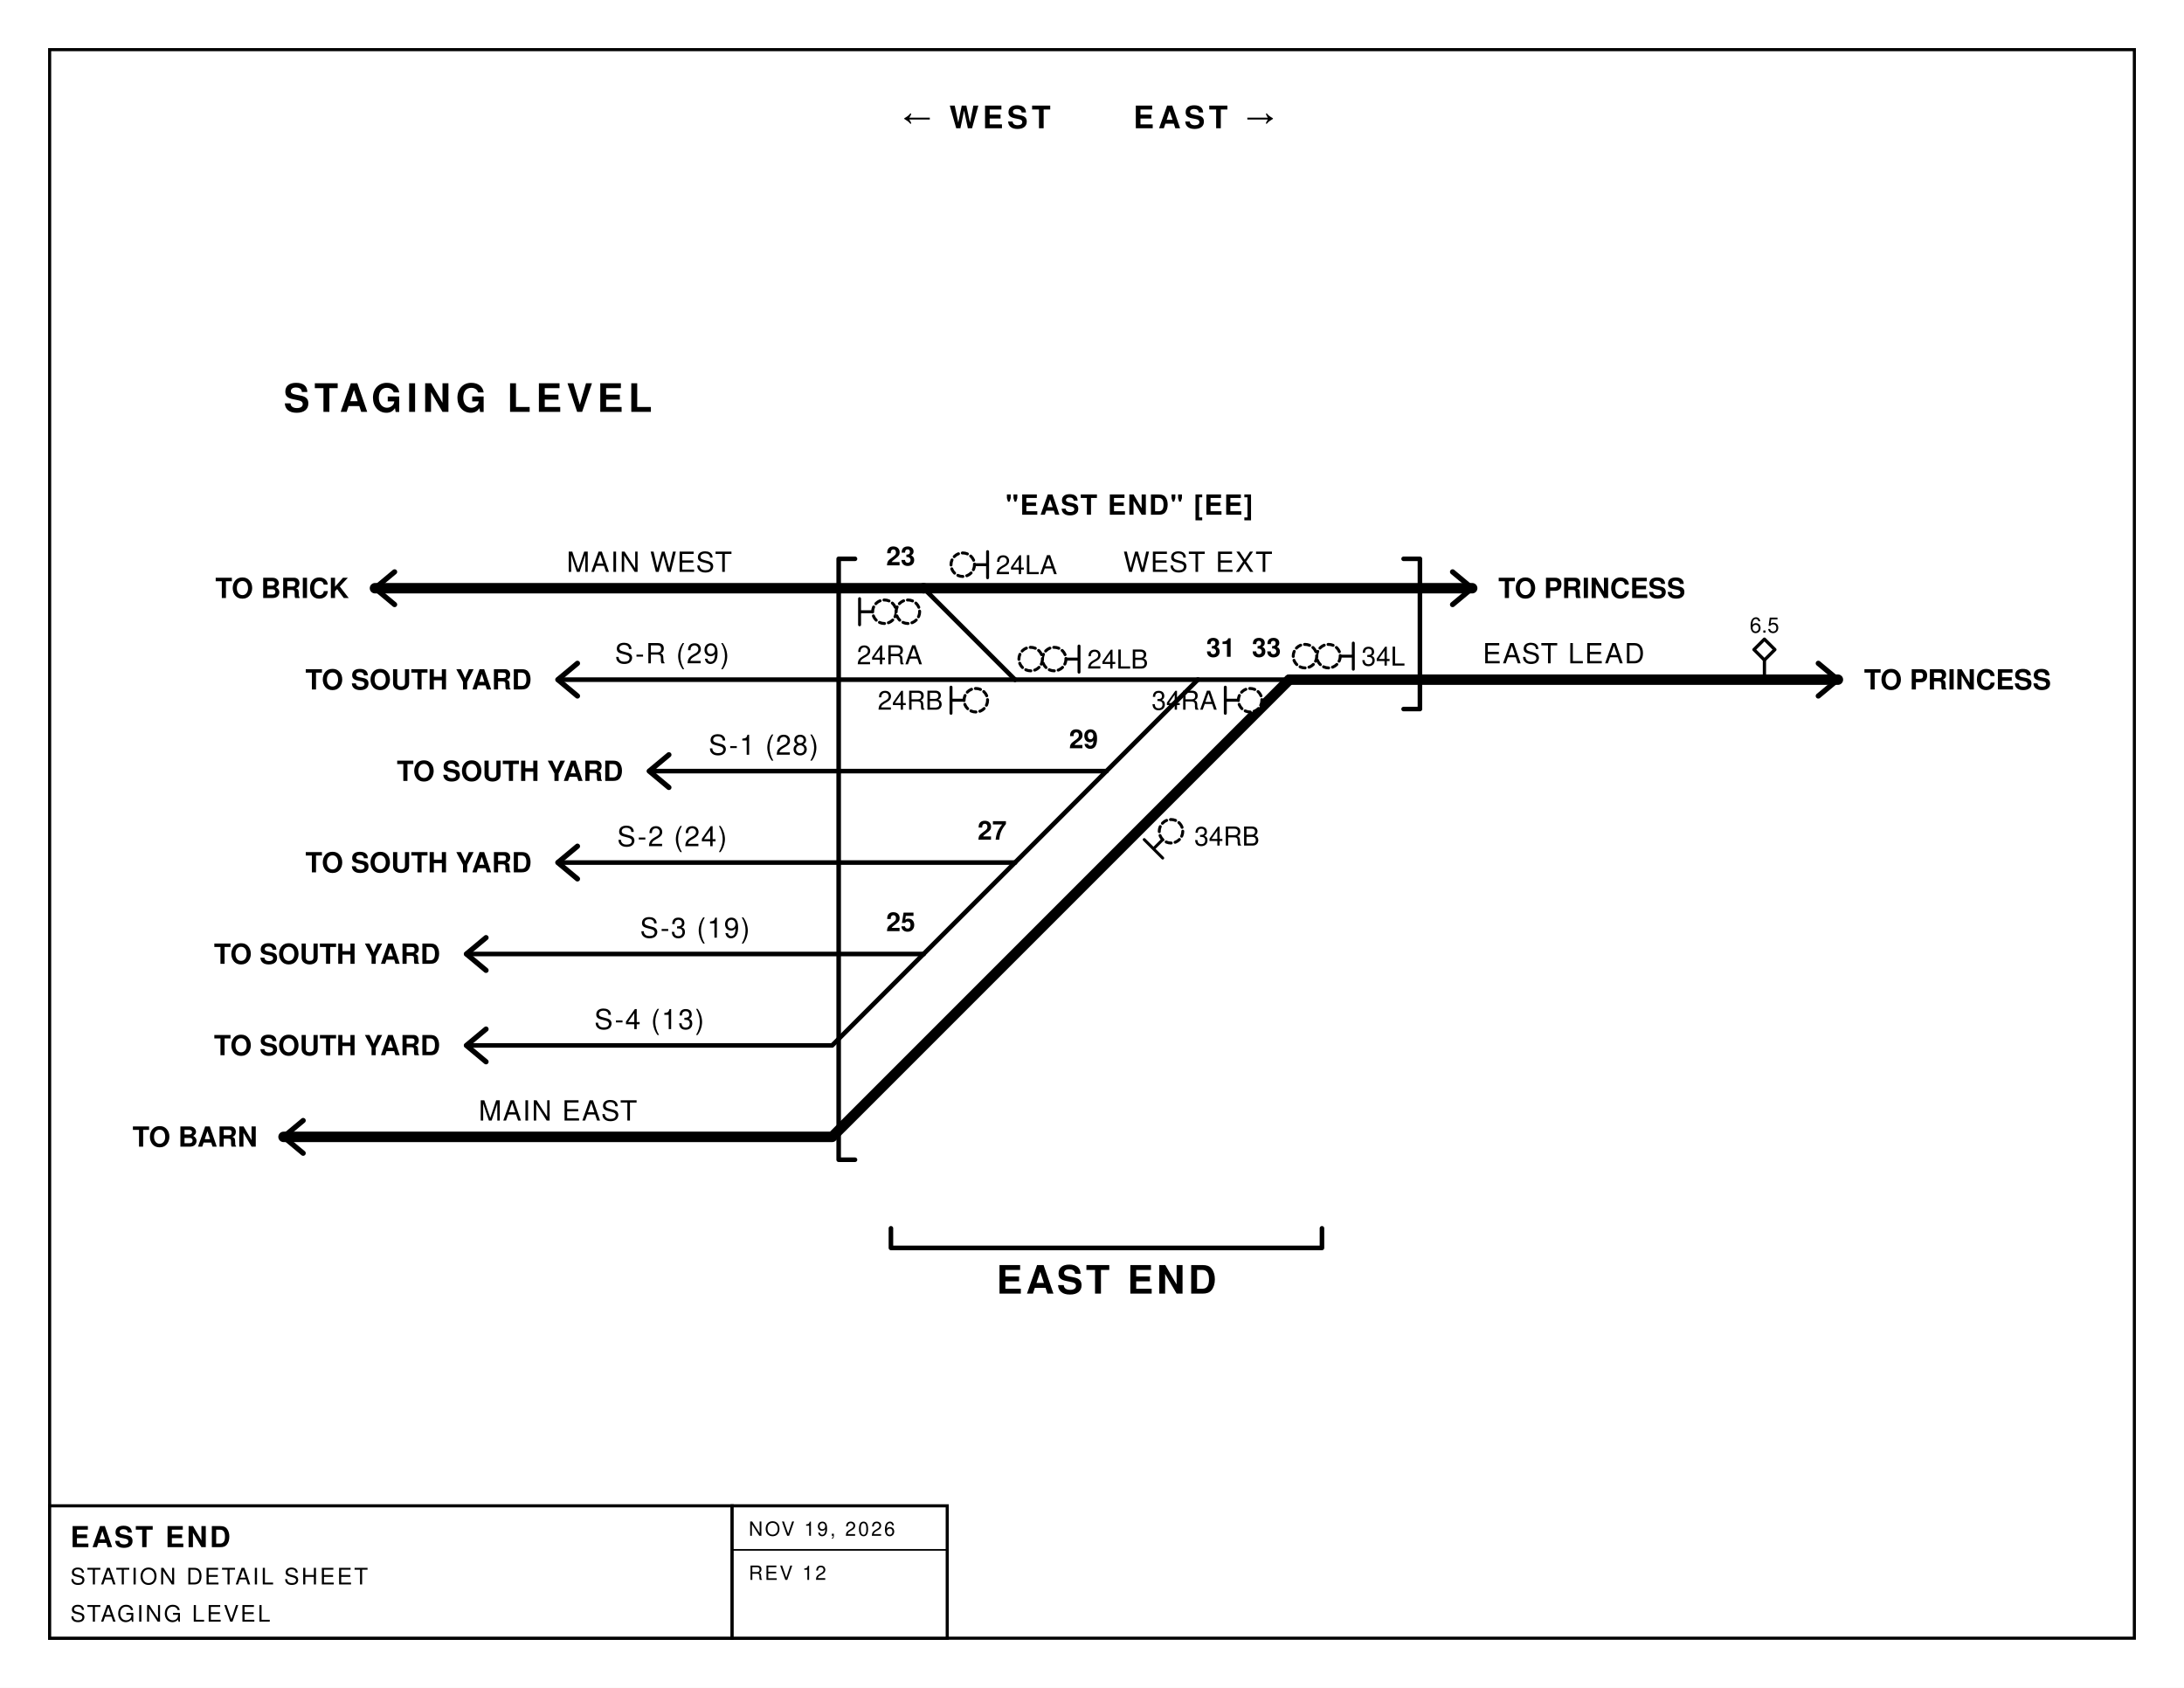
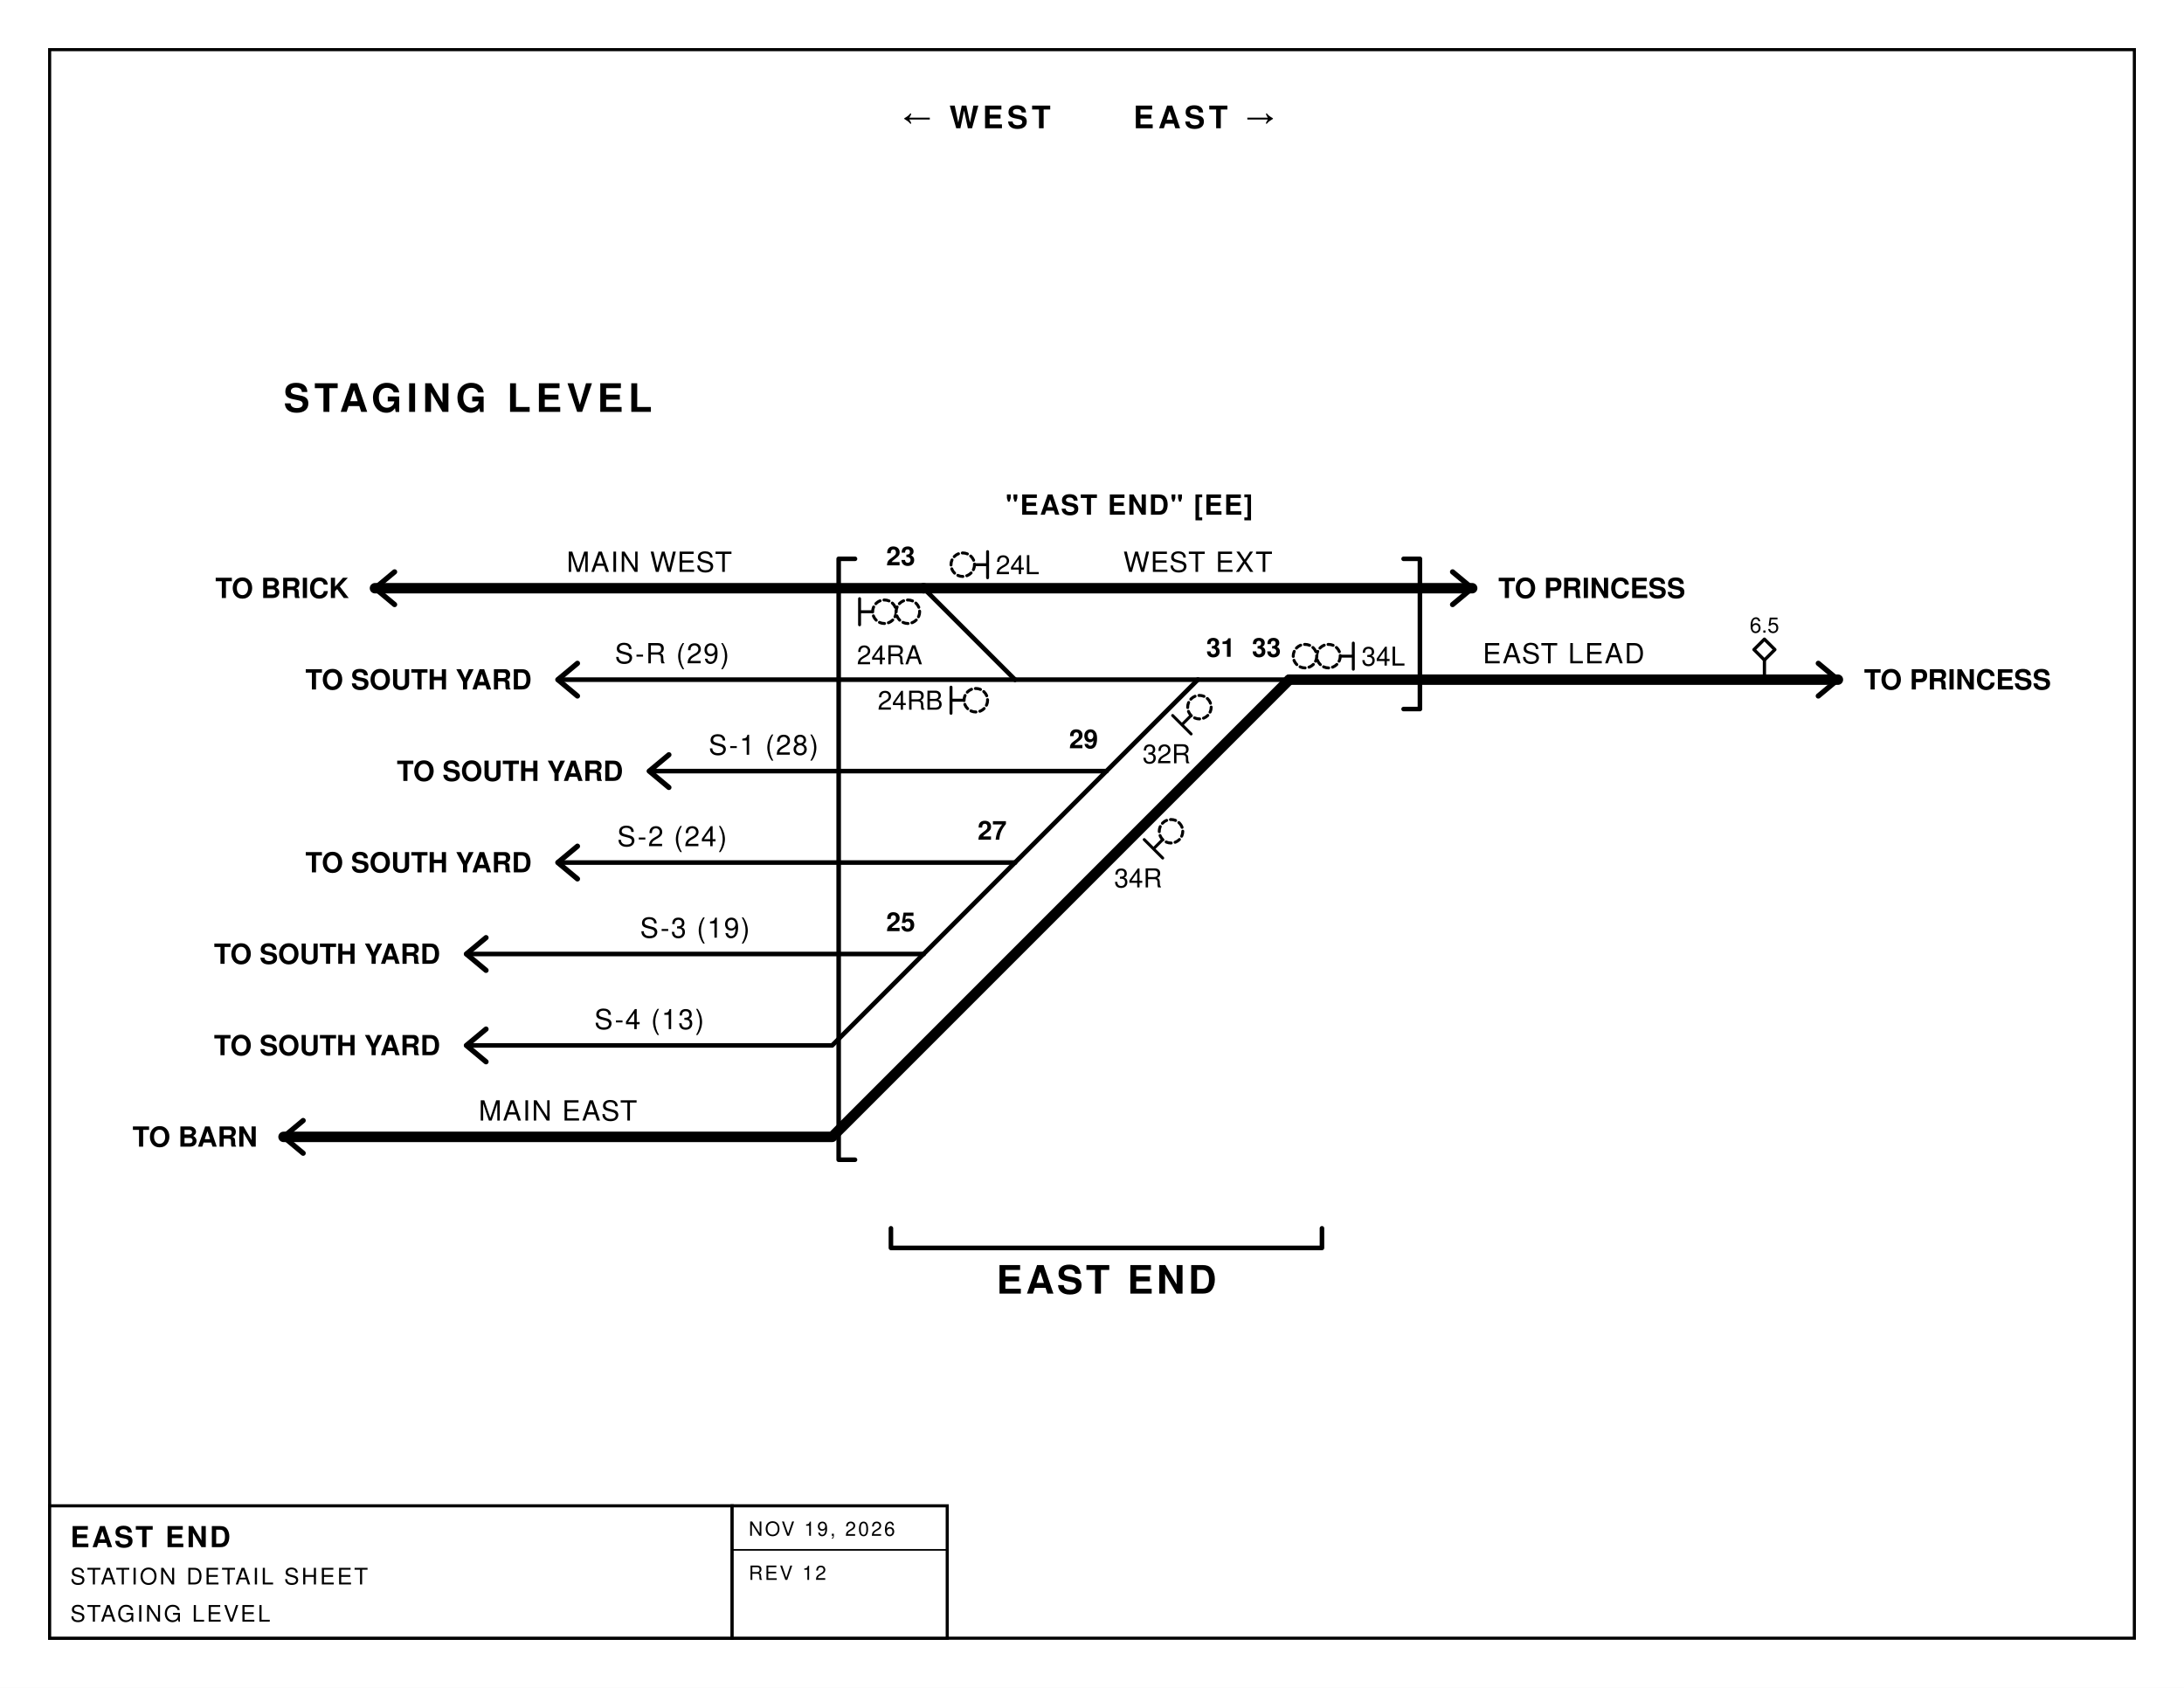
<svg xmlns="http://www.w3.org/2000/svg" viewBox="0 0 1056 816" width="1056" height="816" font-family="'Helvetica Neue',Helvetica,Arial,sans-serif">
  <rect width="1056" height="816" fill="#fff" />
  <rect x="24" y="24" width="1008" height="768" fill="none" stroke="#000" stroke-width="1.5" />
  <g transform="translate(137.1,192.8) scale(1.5789)" fill="none" stroke="#000" stroke-linecap="round" stroke-linejoin="round">
    <path d="M280.0,86.0 L308.0,86.0" stroke-width="1.4" />
    <path d="M224.0,86.0 L280.0,86.0" stroke-width="1.4" />
    <path d="M196.0,58.0 L364.0,58.0" stroke-width="3.2" />
    <path d="M196.0,58.0 L224.0,86.0" stroke-width="1.4" />
    <path d="M196.0,170.0 L224.0,142.0" stroke-width="1.4" />
    <path d="M252.0,114.0 L280.0,86.0" stroke-width="1.4" />
    <path d="M56.0,198.0 L168.0,198.0 L196.0,170.0" stroke-width="1.4" />
    <path d="M56.0,170.0 L196.0,170.0" stroke-width="1.4" />
    <path d="M112.0,114.0 L252.0,114.0" stroke-width="1.4" />
    <path d="M224.0,142.0 L252.0,114.0" stroke-width="1.4" />
    <path d="M308.0,86.0 L476.0,86.0" stroke-width="3.2" />
    <path d="M84.0,142.0 L224.0,142.0" stroke-width="1.4" />
    <path d="M0.0,226.0 L168.0,226.0 L308.0,86.0" stroke-width="3.2" />
    <path d="M84.0,86.0 L224.0,86.0" stroke-width="1.4" />
    <path d="M28.0,58.0 L196.0,58.0" stroke-width="3.2" />
    <path d="M364.0,58.0 m-6,-5 l6,5 l-6,5" stroke-width="1.6" />
    <path d="M56.0,198.0 m6,-5 l-6,5 l6,5" stroke-width="1.6" />
    <path d="M56.0,170.0 m6,-5 l-6,5 l6,5" stroke-width="1.6" />
    <path d="M112.0,114.0 m6,-5 l-6,5 l6,5" stroke-width="1.6" />
    <path d="M476.0,86.0 m-6,-5 l6,5 l-6,5" stroke-width="1.6" />
    <path d="M84.0,142.0 m6,-5 l-6,5 l6,5" stroke-width="1.6" />
    <path d="M0.0,226.0 m6,-5 l-6,5 l6,5" stroke-width="1.6" />
    <path d="M84.0,86.0 m6,-5 l-6,5 l6,5" stroke-width="1.6" />
    <path d="M28.0,58.0 m6,-5 l-6,5 l6,5" stroke-width="1.6" />
    <path d="M186.0,254 L186.0,260 L318.0,260 L318.0,254" stroke-width="1.4" />
    <path d="M215.6,46.8 L215.6,54.8 M215.6,50.8 L211.6,50.8" stroke-width="0.9" />
    <circle cx="208.0" cy="50.8" r="3.6" stroke-width="0.9" fill="#fff" stroke-dasharray="1.6 1.2" />
-     <path d="M243.6,75.7 L243.6,83.7 M243.6,79.7 L239.6,79.7" stroke-width="0.9" />
-     <circle cx="236.0" cy="79.7" r="3.6" stroke-width="0.9" fill="#fff" stroke-dasharray="1.6 1.2" />
-     <circle cx="228.8" cy="79.7" r="3.6" stroke-width="0.9" fill="#fff" stroke-dasharray="1.6 1.2" />
    <path d="M176.4,61.2 L176.4,69.2 M176.4,65.2 L180.4,65.2" stroke-width="0.9" />
    <circle cx="184.0" cy="65.2" r="3.6" stroke-width="0.9" fill="#fff" stroke-dasharray="1.6 1.2" />
    <circle cx="191.2" cy="65.2" r="3.6" stroke-width="0.9" fill="#fff" stroke-dasharray="1.6 1.2" />
    <path d="M204.4,88.3 L204.4,96.3 M204.4,92.3 L208.4,92.3" stroke-width="0.9" />
    <circle cx="212.0" cy="92.3" r="3.6" stroke-width="0.9" fill="#fff" stroke-dasharray="1.6 1.2" />
+     <g transform="translate(275.1,99.8) rotate(-45.0)">
+       <path d="M0,-4.0 L0,4.0 M0,0 L4.0,0" stroke-width="0.9" />
+       <circle cx="7.6" cy="0" r="3.6" stroke-width="0.9" fill="#fff" stroke-dasharray="1.6 1.2" />
+     </g>
    <path d="M327.6,74.8 L327.6,82.8 M327.6,78.8 L323.6,78.8" stroke-width="0.9" />
    <circle cx="320.0" cy="78.8" r="3.6" stroke-width="0.9" fill="#fff" stroke-dasharray="1.6 1.2" />
    <circle cx="312.8" cy="78.8" r="3.6" stroke-width="0.9" fill="#fff" stroke-dasharray="1.6 1.2" />
-     <path d="M288.4,88.3 L288.4,96.3 M288.4,92.3 L292.4,92.3" stroke-width="0.9" />
-     <circle cx="296.0" cy="92.3" r="3.6" stroke-width="0.9" fill="#fff" stroke-dasharray="1.6 1.2" />
    <g transform="translate(266.4,137.8) rotate(-45.0)">
      <path d="M0,-4.0 L0,4.0 M0,0 L4.0,0" stroke-width="0.9" />
      <circle cx="7.6" cy="0" r="3.6" stroke-width="0.9" fill="#fff" stroke-dasharray="1.6 1.2" />
    </g>
    <path d="M175.0,49.0 L170.0,49.0 L170.0,233.0 L175.0,233.0" stroke-width="1.4" />
    <path d="M343.0,49.0 L348.0,49.0 L348.0,95.0 L343.0,95.0" stroke-width="1.4" />
    <path d="M453.5,86.0 L453.5,80.0" stroke-width="1" />
    <path d="M453.5,73.6 L456.7,76.8 L453.5,80.0 L450.3,76.8 Z" stroke-width="1" fill="#fff" />
    <text x="0.0" y="4.0" font-size="12" text-anchor="start" font-weight="bold" fill="#000" stroke="none" letter-spacing="1.5">STAGING LEVEL</text>
    <text x="372.0" y="61.0" font-size="8.5" text-anchor="start" font-weight="bold" fill="#000" stroke="none">TO PRINCESS</text>
    <text x="48.0" y="201.0" font-size="8.5" text-anchor="end" font-weight="bold" fill="#000" stroke="none">TO SOUTH YARD</text>
    <text x="48.0" y="173.0" font-size="8.5" text-anchor="end" font-weight="bold" fill="#000" stroke="none">TO SOUTH YARD</text>
    <text x="104.0" y="117.0" font-size="8.5" text-anchor="end" font-weight="bold" fill="#000" stroke="none">TO SOUTH YARD</text>
    <text x="484.0" y="89.0" font-size="8.5" text-anchor="start" font-weight="bold" fill="#000" stroke="none">TO PRINCESS</text>
    <text x="76.0" y="145.0" font-size="8.5" text-anchor="end" font-weight="bold" fill="#000" stroke="none">TO SOUTH YARD</text>
    <text x="-8.0" y="229.0" font-size="8.5" text-anchor="end" font-weight="bold" fill="#000" stroke="none">TO BARN</text>
    <text x="76.0" y="89.0" font-size="8.5" text-anchor="end" font-weight="bold" fill="#000" stroke="none">TO SOUTH YARD</text>
    <text x="20.0" y="61.0" font-size="8.5" text-anchor="end" font-weight="bold" fill="#000" stroke="none">TO BRICK</text>
    <text x="252.0" y="274.0" font-size="12" text-anchor="middle" font-weight="bold" fill="#000" stroke="none" letter-spacing="1">EAST END</text>
-     <text x="285.9" y="95.2" font-size="8" text-anchor="end" font-weight="normal" fill="#000" stroke="none">34RA</text>
    <text x="185.6" y="81.3" font-size="8" text-anchor="middle" font-weight="normal" fill="#000" stroke="none">24RA</text>
    <text x="119.0" y="81.0" font-size="8.5" text-anchor="middle" font-weight="normal" fill="#000" stroke="none" letter-spacing="0.4">S-R (29)</text>
-     <text x="246.1" y="82.6" font-size="8" text-anchor="start" font-weight="normal" fill="#000" stroke="none">24LB</text>
-     <text x="278.9" y="136.8" font-size="8" text-anchor="start" font-weight="normal" fill="#000" stroke="none">34RB</text>
-     <text x="218.1" y="53.7" font-size="8" text-anchor="start" font-weight="normal" fill="#000" stroke="none">24LA</text>
+     <text x="270.4" y="111.6" font-size="8" text-anchor="middle" font-weight="normal" fill="#000" stroke="none">32R</text>
+     <text x="218.1" y="53.7" font-size="8" text-anchor="start" font-weight="normal" fill="#000" stroke="none">24L</text>
    <text x="201.9" y="95.2" font-size="8" text-anchor="end" font-weight="normal" fill="#000" stroke="none">24RB</text>
    <text x="330.1" y="81.7" font-size="8" text-anchor="start" font-weight="normal" fill="#000" stroke="none">34L</text>
    <text x="245.0" y="107.0" font-size="8" text-anchor="middle" font-weight="bold" fill="#000" stroke="none">29</text>
    <text x="280.0" y="53.0" font-size="8.5" text-anchor="middle" font-weight="normal" fill="#000" stroke="none" letter-spacing="0.4">WEST EXT</text>
    <text x="126.0" y="165.0" font-size="8.5" text-anchor="middle" font-weight="normal" fill="#000" stroke="none" letter-spacing="0.4">S-3 (19)</text>
    <text x="147.0" y="109.0" font-size="8.5" text-anchor="middle" font-weight="normal" fill="#000" stroke="none" letter-spacing="0.4">S-1 (28)</text>
    <text x="392.0" y="81.0" font-size="8.5" text-anchor="middle" font-weight="normal" fill="#000" stroke="none" letter-spacing="0.4">EAST LEAD</text>
    <text x="112.0" y="53.0" font-size="8.5" text-anchor="middle" font-weight="normal" fill="#000" stroke="none" letter-spacing="0.4">MAIN WEST</text>
    <text x="189.0" y="163.0" font-size="8" text-anchor="middle" font-weight="bold" fill="#000" stroke="none">25</text>
    <text x="217.0" y="135.0" font-size="8" text-anchor="middle" font-weight="bold" fill="#000" stroke="none">27</text>
    <text x="119.0" y="137.0" font-size="8.5" text-anchor="middle" font-weight="normal" fill="#000" stroke="none" letter-spacing="0.4">S-2 (24)</text>
    <text x="112.0" y="193.0" font-size="8.5" text-anchor="middle" font-weight="normal" fill="#000" stroke="none" letter-spacing="0.4">S-4 (13)</text>
    <text x="453.5" y="71.6" font-size="6.5" text-anchor="middle" font-weight="normal" fill="#000" stroke="none">6.5</text>
+     <text x="261.7" y="149.6" font-size="8" text-anchor="middle" font-weight="normal" fill="#000" stroke="none">34R</text>
    <text x="287.0" y="79.0" font-size="8" text-anchor="middle" font-weight="bold" fill="#000" stroke="none">31</text>
    <text x="301.0" y="79.0" font-size="8" text-anchor="middle" font-weight="bold" fill="#000" stroke="none">33</text>
    <text x="189.0" y="51.0" font-size="8" text-anchor="middle" font-weight="bold" fill="#000" stroke="none">23</text>
    <text x="259.0" y="35.5" font-size="8.5" text-anchor="middle" font-weight="bold" fill="#000" stroke="none" letter-spacing="0.4">"EAST END" [EE]</text>
    <text x="84.0" y="221.0" font-size="8.5" text-anchor="middle" font-weight="normal" fill="#000" stroke="none" letter-spacing="0.4">MAIN EAST</text>
  </g>
  <text x="508.0" y="62" font-size="15" text-anchor="end" font-weight="bold" letter-spacing="2">← WEST</text>
  <text x="548.0" y="62" font-size="15" text-anchor="start" font-weight="bold" letter-spacing="2">EAST →</text>
  <rect x="24" y="728" width="330" height="64" fill="#fff" stroke="#000" stroke-width="1.5" />
  <text x="34" y="748" font-size="14" font-weight="bold" letter-spacing="1">EAST END</text>
  <text x="34" y="766" font-size="11" font-weight="normal" letter-spacing="1">STATION DETAIL SHEET</text>
  <text x="34" y="784" font-size="11" font-weight="normal" letter-spacing="1">STAGING LEVEL</text>
  <rect x="354" y="728" width="104" height="64" fill="#fff" stroke="#000" stroke-width="1.5" />
  <text x="362" y="742.5" font-size="9.5" letter-spacing="1">NOV 19, 2026</text>
  <path d="M354,749.3 L458,749.3" stroke="#000" stroke-width="0.8" />
  <text x="362" y="763.8" font-size="9.5" letter-spacing="1">REV 12</text>
</svg>
